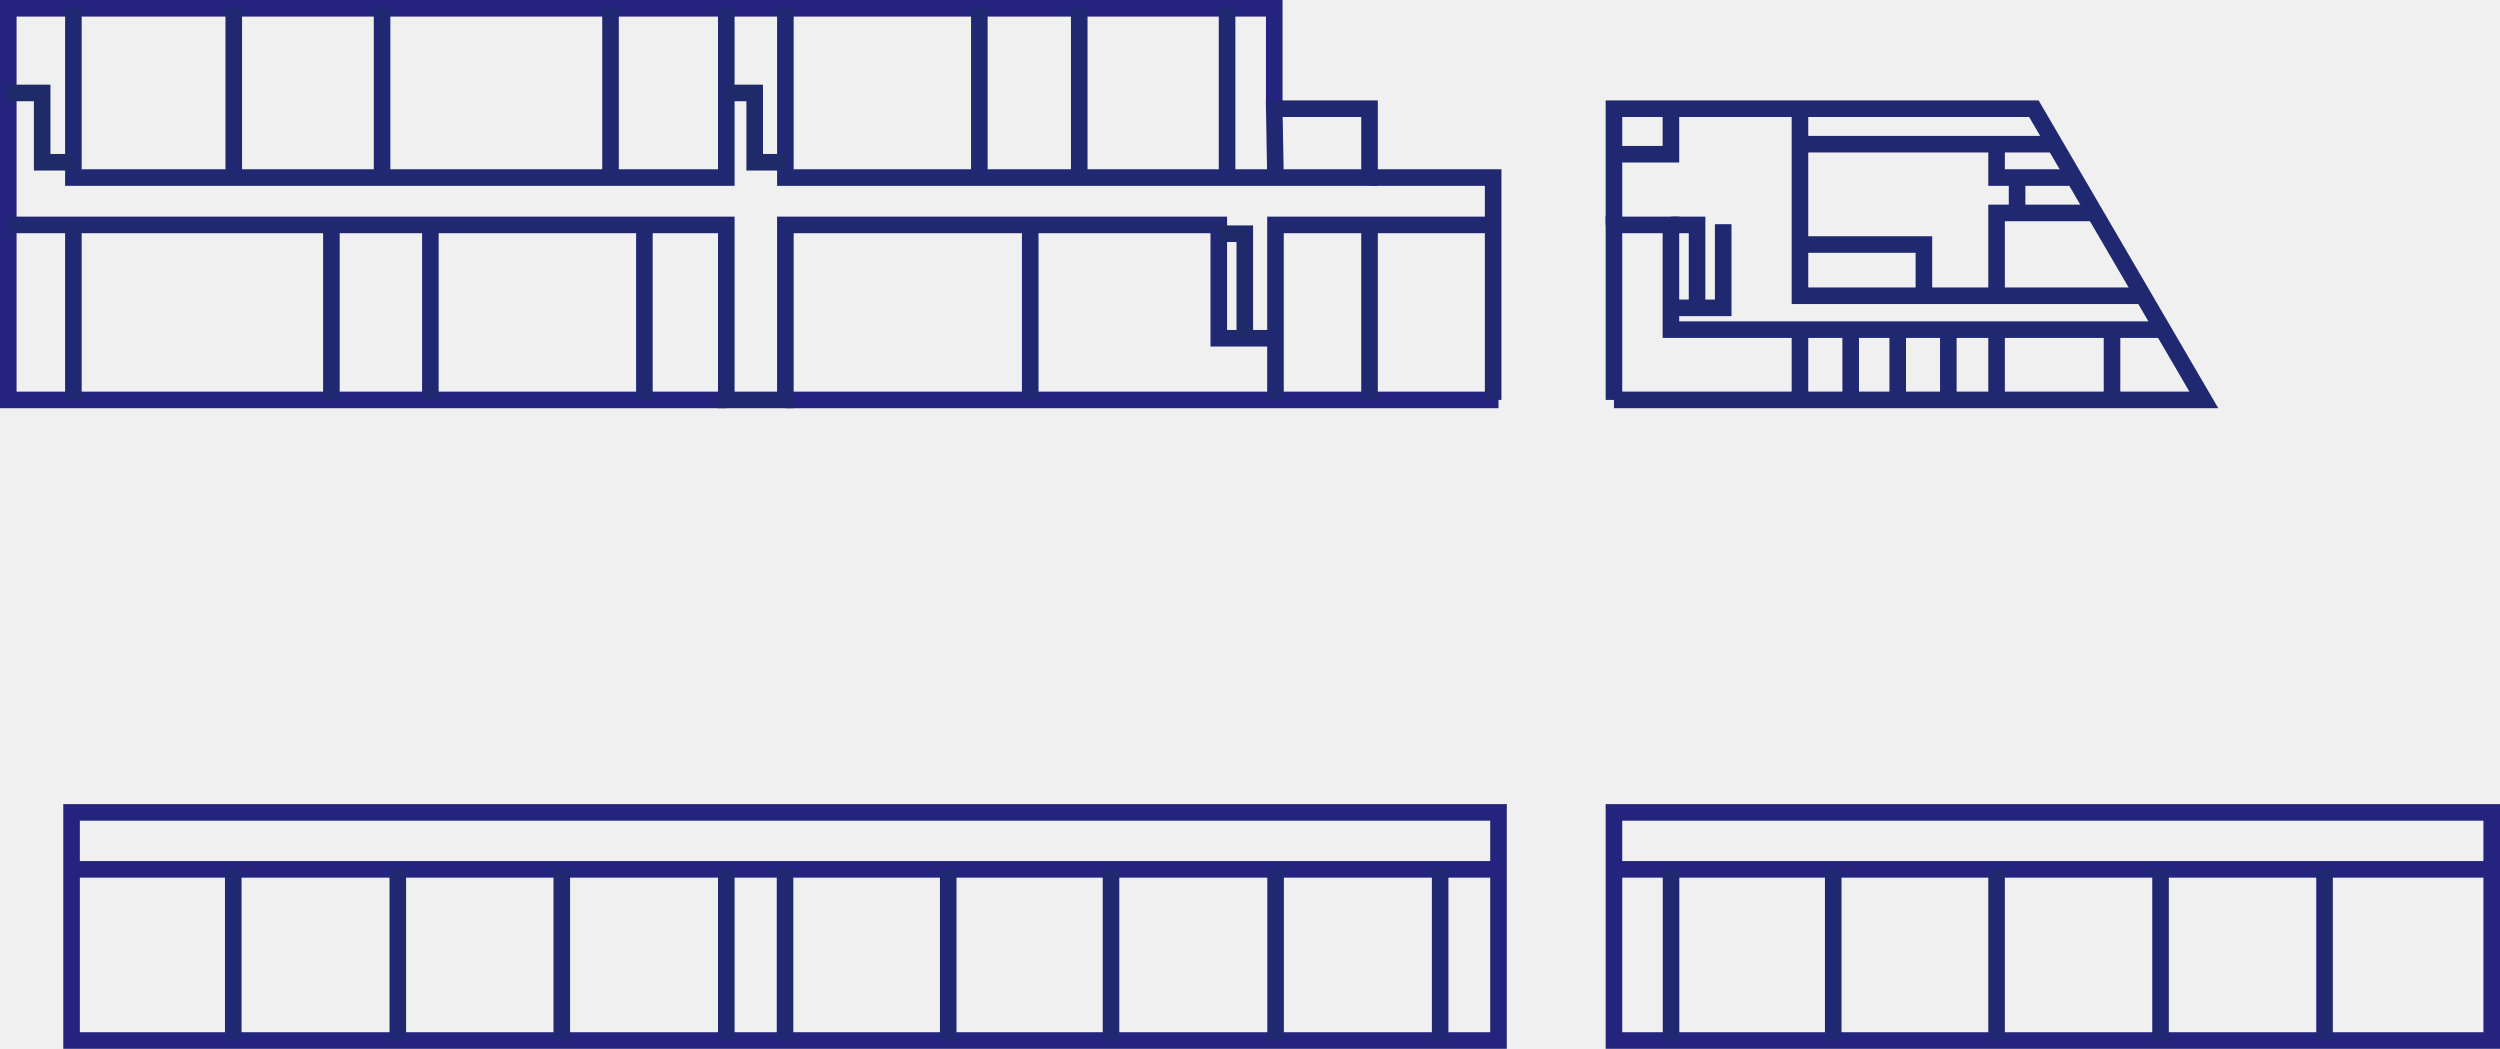
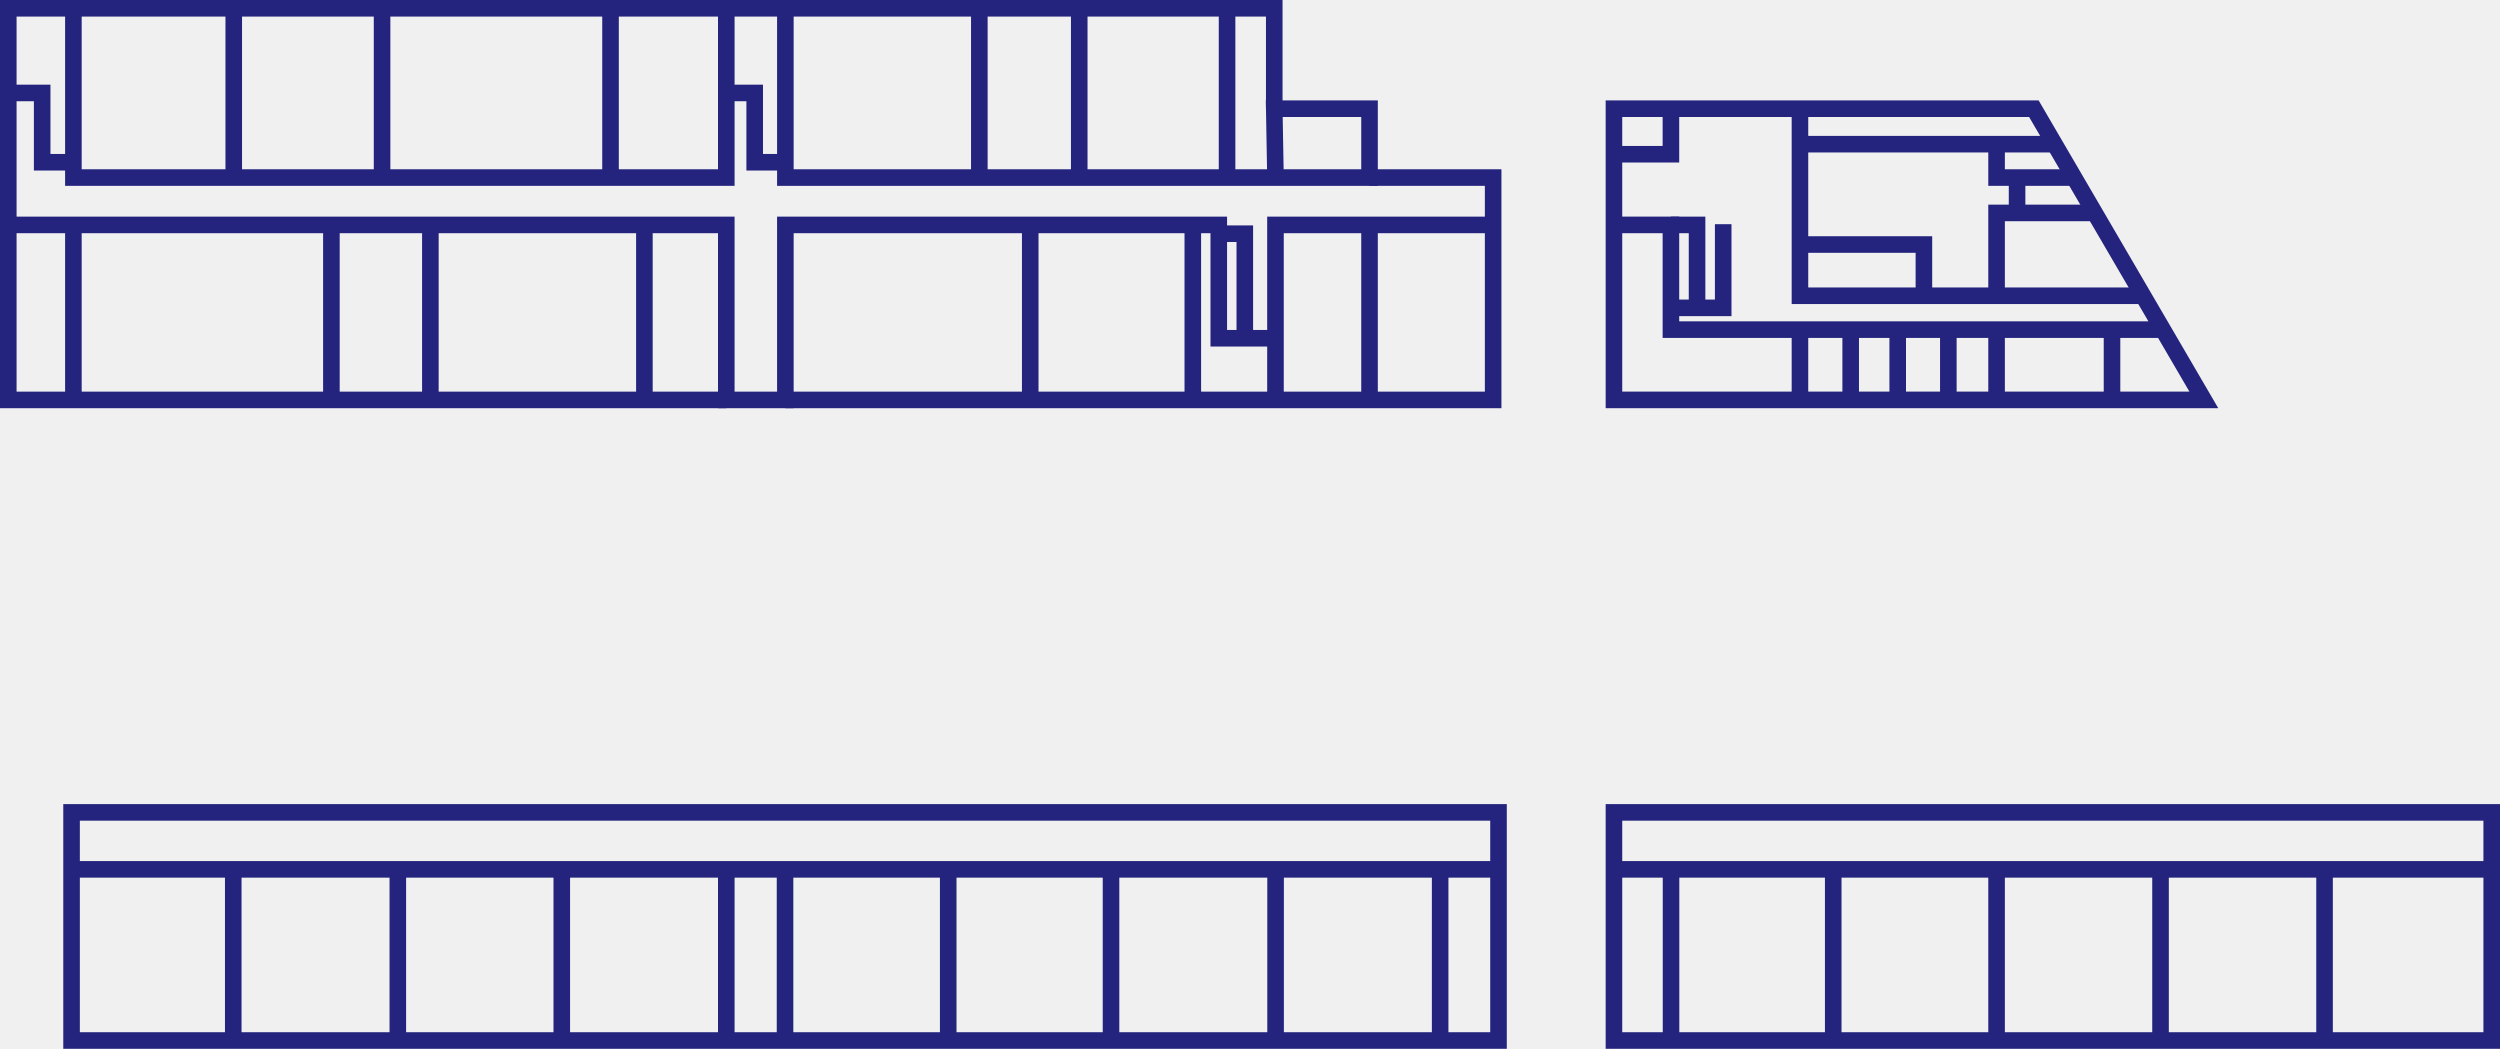
<svg xmlns="http://www.w3.org/2000/svg" id="_レイヤー_2" data-name="レイヤー 2" viewBox="0 0 452.4 189.79">
  <defs>
    <style>
      .cls-1 {
-         stroke: #202872;
+         fill: #fff;
      }

-       .cls-1, .cls-2, .cls-3 {
-         fill: none;
+       .cls-1, .cls-2 {
+         stroke: #24247f;
        stroke-miterlimit: 10;
        stroke-width: 3px;
      }

      .cls-2 {
-         stroke: #24247f;
-       }
- 
-       .cls-3 {
-         stroke: #1f2a68;
+         fill: none;
      }
    </style>
  </defs>
  <g id="_レイヤー_1のコピー" data-name="レイヤー 1のコピー">
-     <line class="cls-2" x1="271.17" y1="72.37" x2="142.12" y2="72.37" />
    <polyline class="cls-2" points="230.59 19.67 230.59 1.5 1.5 1.5 1.5 72.37 131.43 72.37" />
-     <polyline class="cls-1" points="292.06 72.37 398.81 72.37 368.05 19.67 292.06 19.67 292.06 40.7" />
    <polyline class="cls-2" points="12.95 157.32 271.17 157.32 271.17 188.29 12.95 188.29 12.95 147.01 131.43 147.01 142.12 147.01 271.17 147.01 271.17 157.32" />
-     <polyline class="cls-1" points="13.28 1.5 13.28 32.13 131.43 32.13 131.43 1.5" />
-     <polyline class="cls-1" points="230.81 61.21 220.55 61.21 220.55 40.7 142.12 40.7 142.12 72.37 131.43 72.37 131.43 40.7 1.5 40.7" />
-     <polyline class="cls-1" points="230.81 72.37 230.81 40.7 270.2 40.7" />
-     <polyline class="cls-1" points="142.12 1.5 142.12 32.13 247.83 32.13 247.83 19.67 230.59 19.67 230.81 32.13" />
-     <polyline class="cls-1" points="247.83 32.13 270.2 32.13 270.2 72.37" />
+     <polyline class="cls-2" points="13.28 1.5 13.28 32.13 131.43 32.13 131.43 1.5" />
+     <polyline class="cls-2" points="230.81 61.21 220.55 61.21 220.55 40.7 142.12 40.7 142.12 72.37 131.43 72.37 131.43 40.7 1.5 40.7" />
+     <polyline class="cls-2" points="230.81 72.37 230.81 40.7 270.2 40.7" />
+     <polyline class="cls-2" points="142.12 1.5 142.12 32.13 247.83 32.13 247.83 19.67 230.59 19.67 230.81 32.13" />
    <polyline class="cls-2" points="450.9 157.32 292.06 157.32 292.06 188.29 450.9 188.29 450.9 147.01 292.06 147.01 292.06 157.32" />
-     <polyline class="cls-1" points="311.83 40.57 311.83 55.71 302.37 55.71" />
-     <polyline class="cls-1" points="302.37 19.67 302.37 27.91 292.06 27.91" />
-     <polyline class="cls-1" points="292.06 72.37 292.06 40.7 302.37 40.7 302.37 59.65 313.94 59.65 390.93 59.65" />
-     <polyline class="cls-1" points="325.72 19.67 325.72 53.52 387.8 53.52" />
-     <line class="cls-1" x1="325.72" y1="59.65" x2="325.72" y2="72.37" />
-     <line class="cls-1" x1="222.05" y1="32.13" x2="222.05" y2="1.5" />
-     <line class="cls-1" x1="195.3" y1="1.5" x2="195.3" y2="32.13" />
-     <line class="cls-1" x1="177.22" y1="32.13" x2="177.22" y2="1.5" />
-     <line class="cls-1" x1="110.48" y1="32.13" x2="110.48" y2="1.5" />
-     <line class="cls-1" x1="69.14" y1="1.5" x2="69.14" y2="32.13" />
-     <line class="cls-1" x1="42.3" y1="32.13" x2="42.3" y2="1.5" />
-     <line class="cls-1" x1="13.28" y1="40.7" x2="13.28" y2="72.37" />
-     <line class="cls-1" x1="59.97" y1="72.37" x2="59.97" y2="40.7" />
-     <line class="cls-1" x1="77.88" y1="40.7" x2="77.88" y2="72.37" />
-     <line class="cls-1" x1="116.61" y1="40.7" x2="116.61" y2="72.37" />
-     <line class="cls-1" x1="186.43" y1="40.7" x2="186.43" y2="72.37" />
-     <line class="cls-1" x1="247.83" y1="40.7" x2="247.83" y2="72.37" />
-     <line class="cls-1" x1="420.65" y1="157.32" x2="420.65" y2="188.29" />
-     <line class="cls-1" x1="390.97" y1="157.32" x2="390.97" y2="188.29" />
-     <line class="cls-1" x1="361.3" y1="188.29" x2="361.3" y2="157.32" />
-     <line class="cls-1" x1="331.74" y1="188.29" x2="331.74" y2="157.32" />
-     <line class="cls-1" x1="302.39" y1="157.32" x2="302.39" y2="188.29" />
-     <line class="cls-1" x1="260.61" y1="188.29" x2="260.61" y2="157.32" />
-     <line class="cls-1" x1="230.83" y1="157.32" x2="230.83" y2="188.29" />
-     <line class="cls-1" x1="201.05" y1="188.29" x2="201.05" y2="157.32" />
-     <line class="cls-1" x1="171.59" y1="157.32" x2="171.59" y2="188.29" />
-     <line class="cls-1" x1="142.06" y1="157.32" x2="142.06" y2="188.29" />
-     <line class="cls-1" x1="131.43" y1="157.32" x2="131.43" y2="188.29" />
-     <line class="cls-1" x1="101.66" y1="157.32" x2="101.66" y2="188.29" />
-     <line class="cls-1" x1="71.99" y1="188.29" x2="71.99" y2="157.32" />
-     <line class="cls-1" x1="42.21" y1="157.32" x2="42.21" y2="188.29" />
-     <polyline class="cls-3" points="13.28 29.36 7.63 29.36 7.63 16.82 1.5 16.82" />
-     <polyline class="cls-3" points="131.43 16.82 136.57 16.82 136.57 29.36 142.06 29.36" />
-     <polyline class="cls-3" points="220.55 42.29 225.26 42.29 225.26 61.21" />
-     <polyline class="cls-1" points="302.37 40.7 307.1 40.7 307.1 55.71" />
-     <line class="cls-1" x1="334.9" y1="59.65" x2="334.9" y2="72.37" />
-     <line class="cls-1" x1="343.41" y1="59.65" x2="343.41" y2="72.37" />
-     <line class="cls-1" x1="352.57" y1="59.65" x2="352.57" y2="72.37" />
-     <line class="cls-1" x1="361.3" y1="59.65" x2="361.3" y2="72.37" />
-     <line class="cls-1" x1="382.19" y1="59.65" x2="382.19" y2="72.37" />
-     <polyline class="cls-1" points="325.72 44.25 348.15 44.25 348.15 53.52" />
-     <polyline class="cls-1" points="361.3 53.52 361.3 38.53 378.72 38.53" />
-     <polyline class="cls-1" points="325.72 26.09 361.3 26.09 371.79 26.09" />
-     <polyline class="cls-1" points="375 32.13 365.17 32.13 361.3 32.13 361.3 26.09" />
-     <line class="cls-1" x1="365.01" y1="38.53" x2="365.01" y2="32.13" />
+     <polyline class="cls-2" points="311.83 40.57 311.83 55.71 302.37 55.71" />
+     <polyline class="cls-2" points="302.37 19.67 302.37 27.91 292.06 27.91" />
+     <polyline class="cls-2" points="390.93 59.65 313.94 59.65 302.37 59.65 302.37 40.7 292.06 40.7 292.06 72.37 398.81 72.37 368.05 19.67 292.06 19.67 292.06 40.7" />
+     <polyline class="cls-2" points="325.72 19.67 325.72 53.52 387.8 53.52" />
+     <line class="cls-2" x1="325.72" y1="59.65" x2="325.72" y2="72.37" />
+     <line class="cls-2" x1="222.05" y1="32.13" x2="222.05" y2="1.5" />
+     <line class="cls-2" x1="195.3" y1="1.5" x2="195.3" y2="32.13" />
+     <line class="cls-2" x1="177.22" y1="32.13" x2="177.22" y2="1.5" />
+     <line class="cls-2" x1="110.48" y1="32.13" x2="110.48" y2="1.5" />
+     <line class="cls-2" x1="69.14" y1="1.5" x2="69.14" y2="32.13" />
+     <line class="cls-2" x1="42.3" y1="32.13" x2="42.3" y2="1.5" />
+     <line class="cls-2" x1="13.28" y1="40.7" x2="13.28" y2="72.37" />
+     <line class="cls-2" x1="59.97" y1="72.37" x2="59.97" y2="40.7" />
+     <line class="cls-2" x1="77.88" y1="40.7" x2="77.88" y2="72.37" />
+     <line class="cls-2" x1="116.61" y1="40.7" x2="116.61" y2="72.37" />
+     <line class="cls-2" x1="186.43" y1="40.7" x2="186.43" y2="72.37" />
+     <line class="cls-2" x1="247.83" y1="40.7" x2="247.83" y2="72.37" />
+     <line class="cls-2" x1="420.65" y1="157.32" x2="420.65" y2="188.29" />
+     <line class="cls-2" x1="390.97" y1="157.32" x2="390.97" y2="188.29" />
+     <line class="cls-2" x1="361.3" y1="188.29" x2="361.3" y2="157.32" />
+     <line class="cls-2" x1="331.74" y1="188.29" x2="331.74" y2="157.32" />
+     <line class="cls-2" x1="302.39" y1="157.32" x2="302.39" y2="188.29" />
+     <line class="cls-2" x1="260.61" y1="188.29" x2="260.61" y2="157.32" />
+     <line class="cls-2" x1="230.83" y1="157.32" x2="230.83" y2="188.29" />
+     <line class="cls-2" x1="201.05" y1="188.29" x2="201.05" y2="157.32" />
+     <line class="cls-2" x1="171.59" y1="157.32" x2="171.59" y2="188.29" />
+     <line class="cls-2" x1="142.06" y1="157.32" x2="142.06" y2="188.29" />
+     <line class="cls-2" x1="131.43" y1="157.32" x2="131.43" y2="188.29" />
+     <line class="cls-2" x1="101.66" y1="157.32" x2="101.66" y2="188.29" />
+     <line class="cls-2" x1="71.99" y1="188.29" x2="71.99" y2="157.32" />
+     <line class="cls-2" x1="42.21" y1="157.32" x2="42.21" y2="188.29" />
+     <polyline class="cls-2" points="13.28 29.36 7.63 29.36 7.63 16.82 1.5 16.82" />
+     <polyline class="cls-2" points="131.43 16.82 136.57 16.82 136.57 29.36 142.06 29.36" />
+     <polyline class="cls-2" points="220.55 42.29 225.26 42.29 225.26 61.21" />
+     <polyline class="cls-2" points="302.37 40.7 307.1 40.7 307.1 55.71" />
+     <line class="cls-2" x1="334.9" y1="59.65" x2="334.9" y2="72.37" />
+     <line class="cls-2" x1="343.41" y1="59.65" x2="343.41" y2="72.37" />
+     <line class="cls-2" x1="352.57" y1="59.65" x2="352.57" y2="72.37" />
+     <line class="cls-2" x1="361.3" y1="59.65" x2="361.3" y2="72.37" />
+     <line class="cls-2" x1="382.19" y1="59.65" x2="382.19" y2="72.37" />
+     <polyline class="cls-2" points="325.72 44.25 348.15 44.25 348.15 53.52" />
+     <polyline class="cls-2" points="361.3 53.52 361.3 38.53 378.72 38.53" />
+     <polyline class="cls-2" points="325.72 26.09 361.3 26.09 371.79 26.09" />
+     <polyline class="cls-2" points="375 32.13 365.17 32.13 361.3 32.13 361.3 26.09" />
+     <line class="cls-2" x1="365.01" y1="38.53" x2="365.01" y2="32.13" />
+     <line class="cls-1" x1="215.85" y1="72.37" x2="215.85" y2="40.57" />
+     <polyline class="cls-2" points="142.12 72.37 270.2 72.37 270.2 32.13 247.83 32.13" />
  </g>
</svg>
